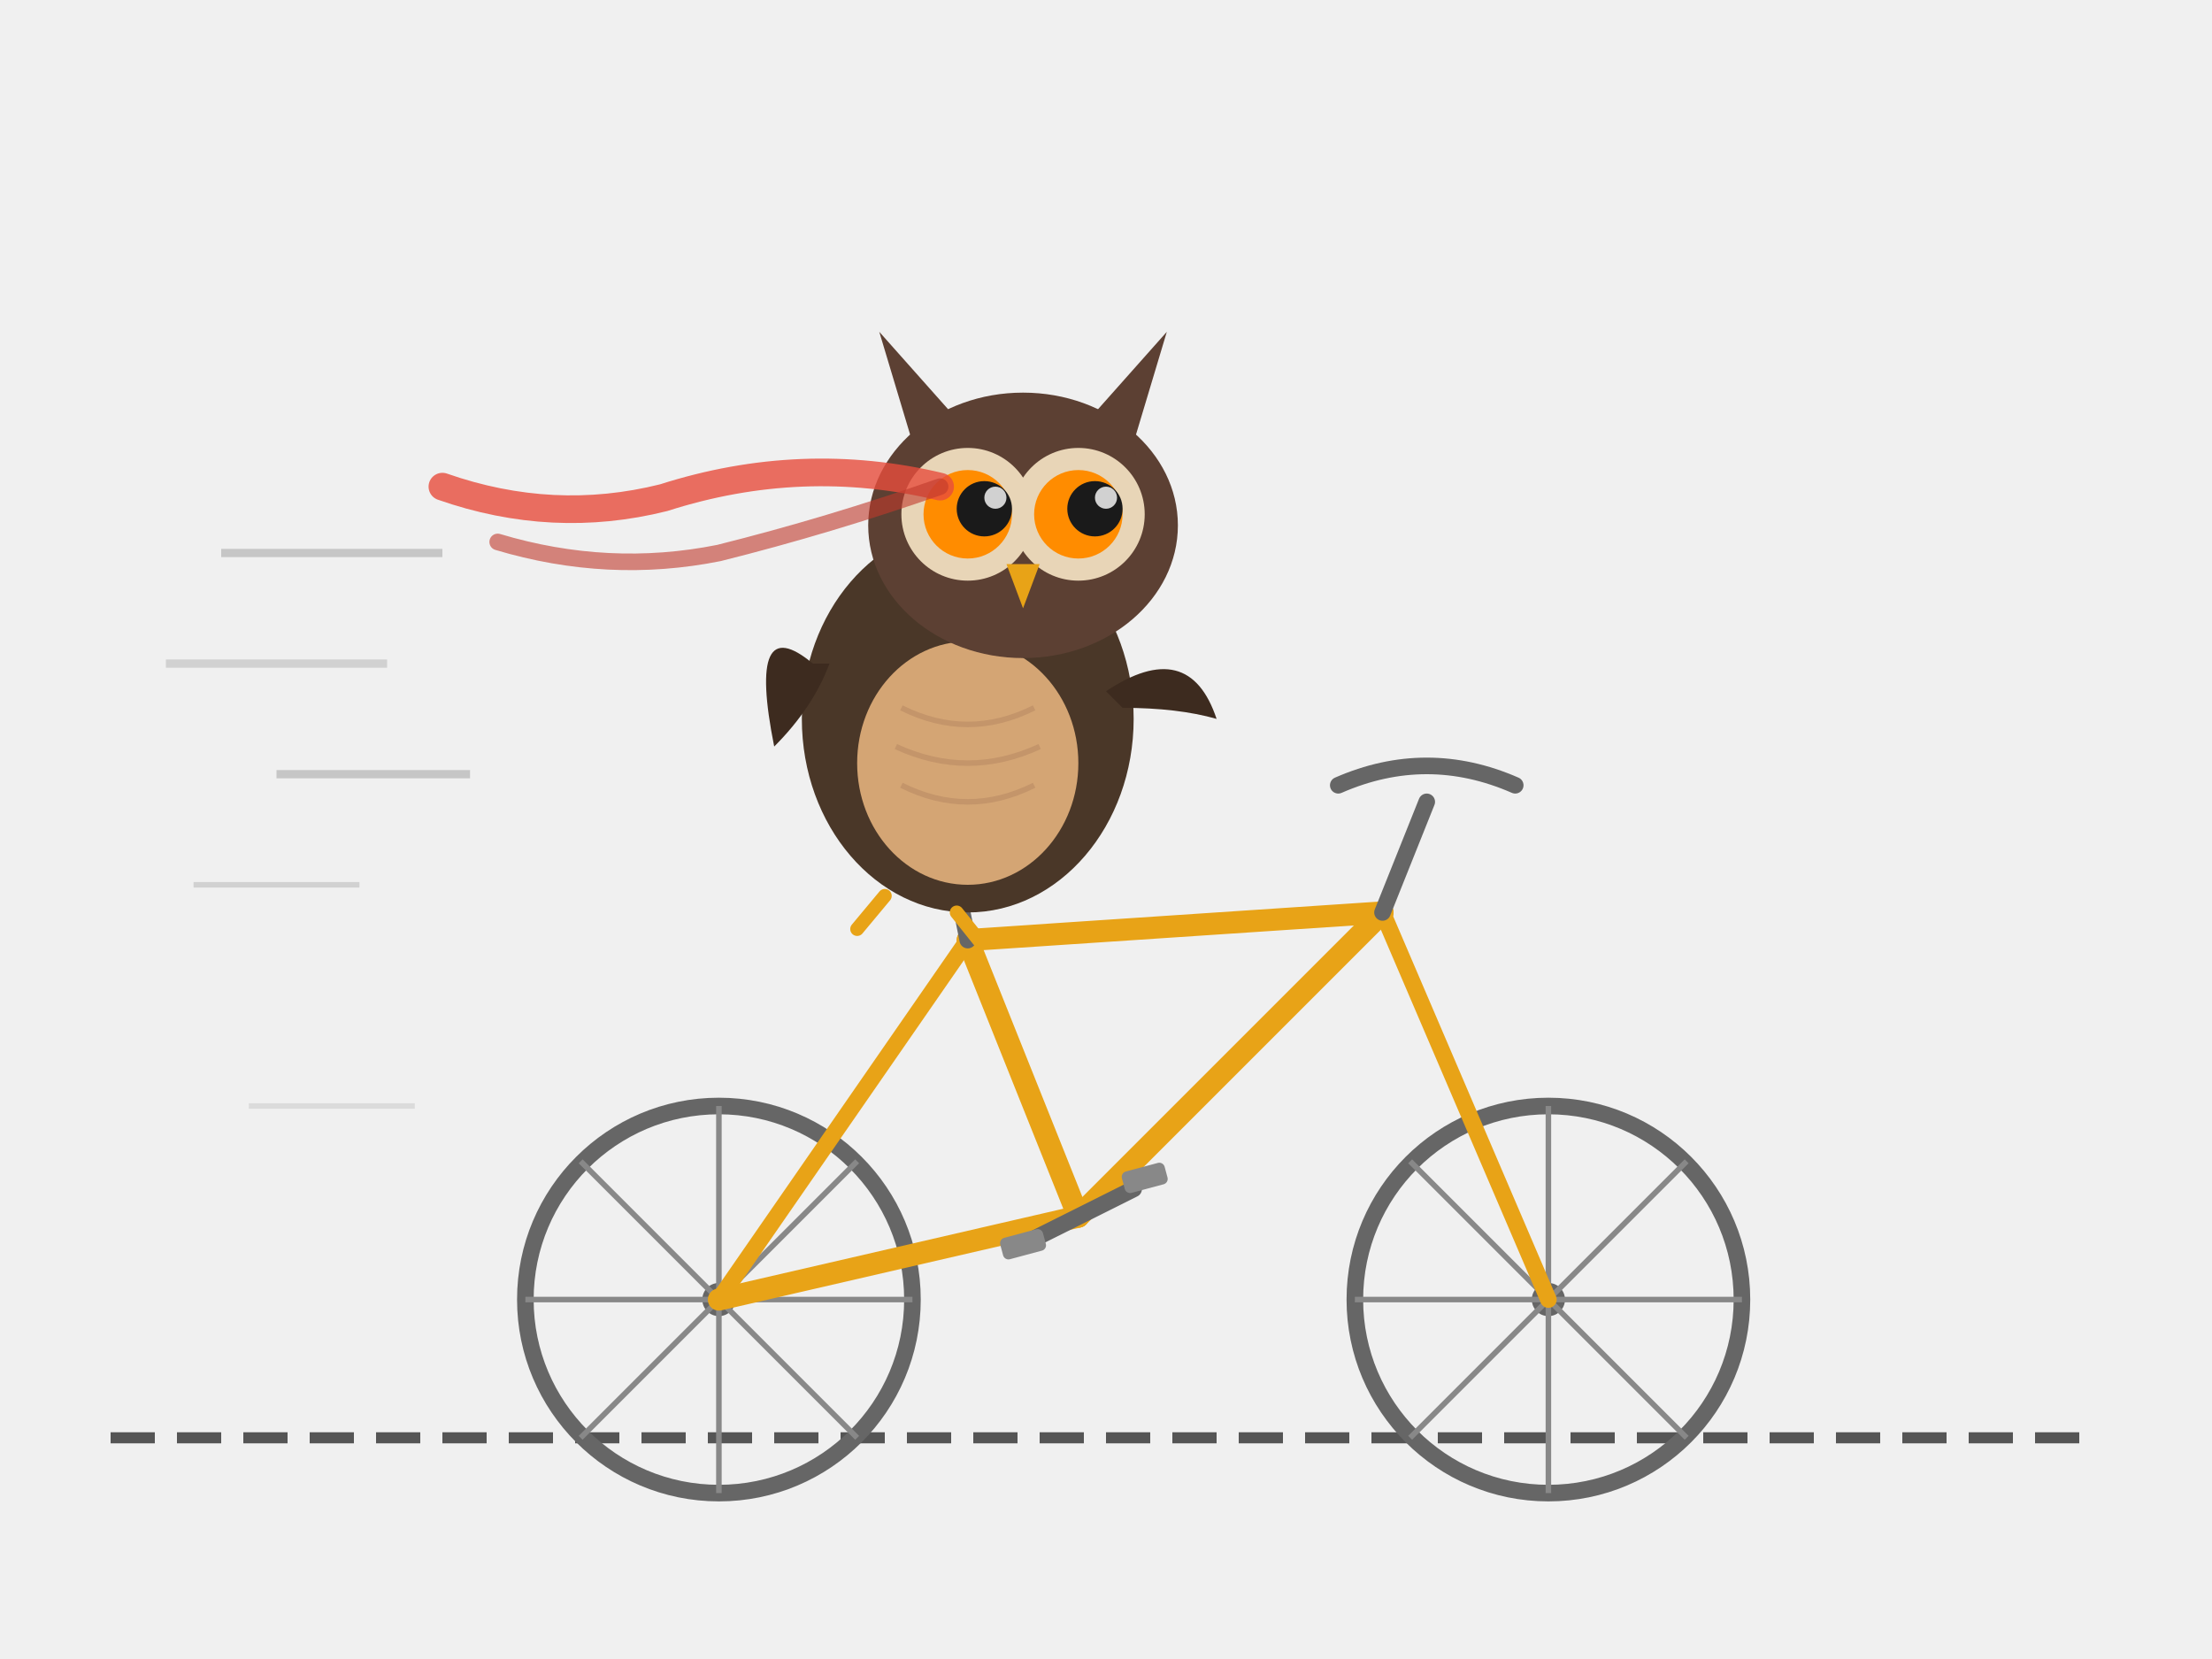
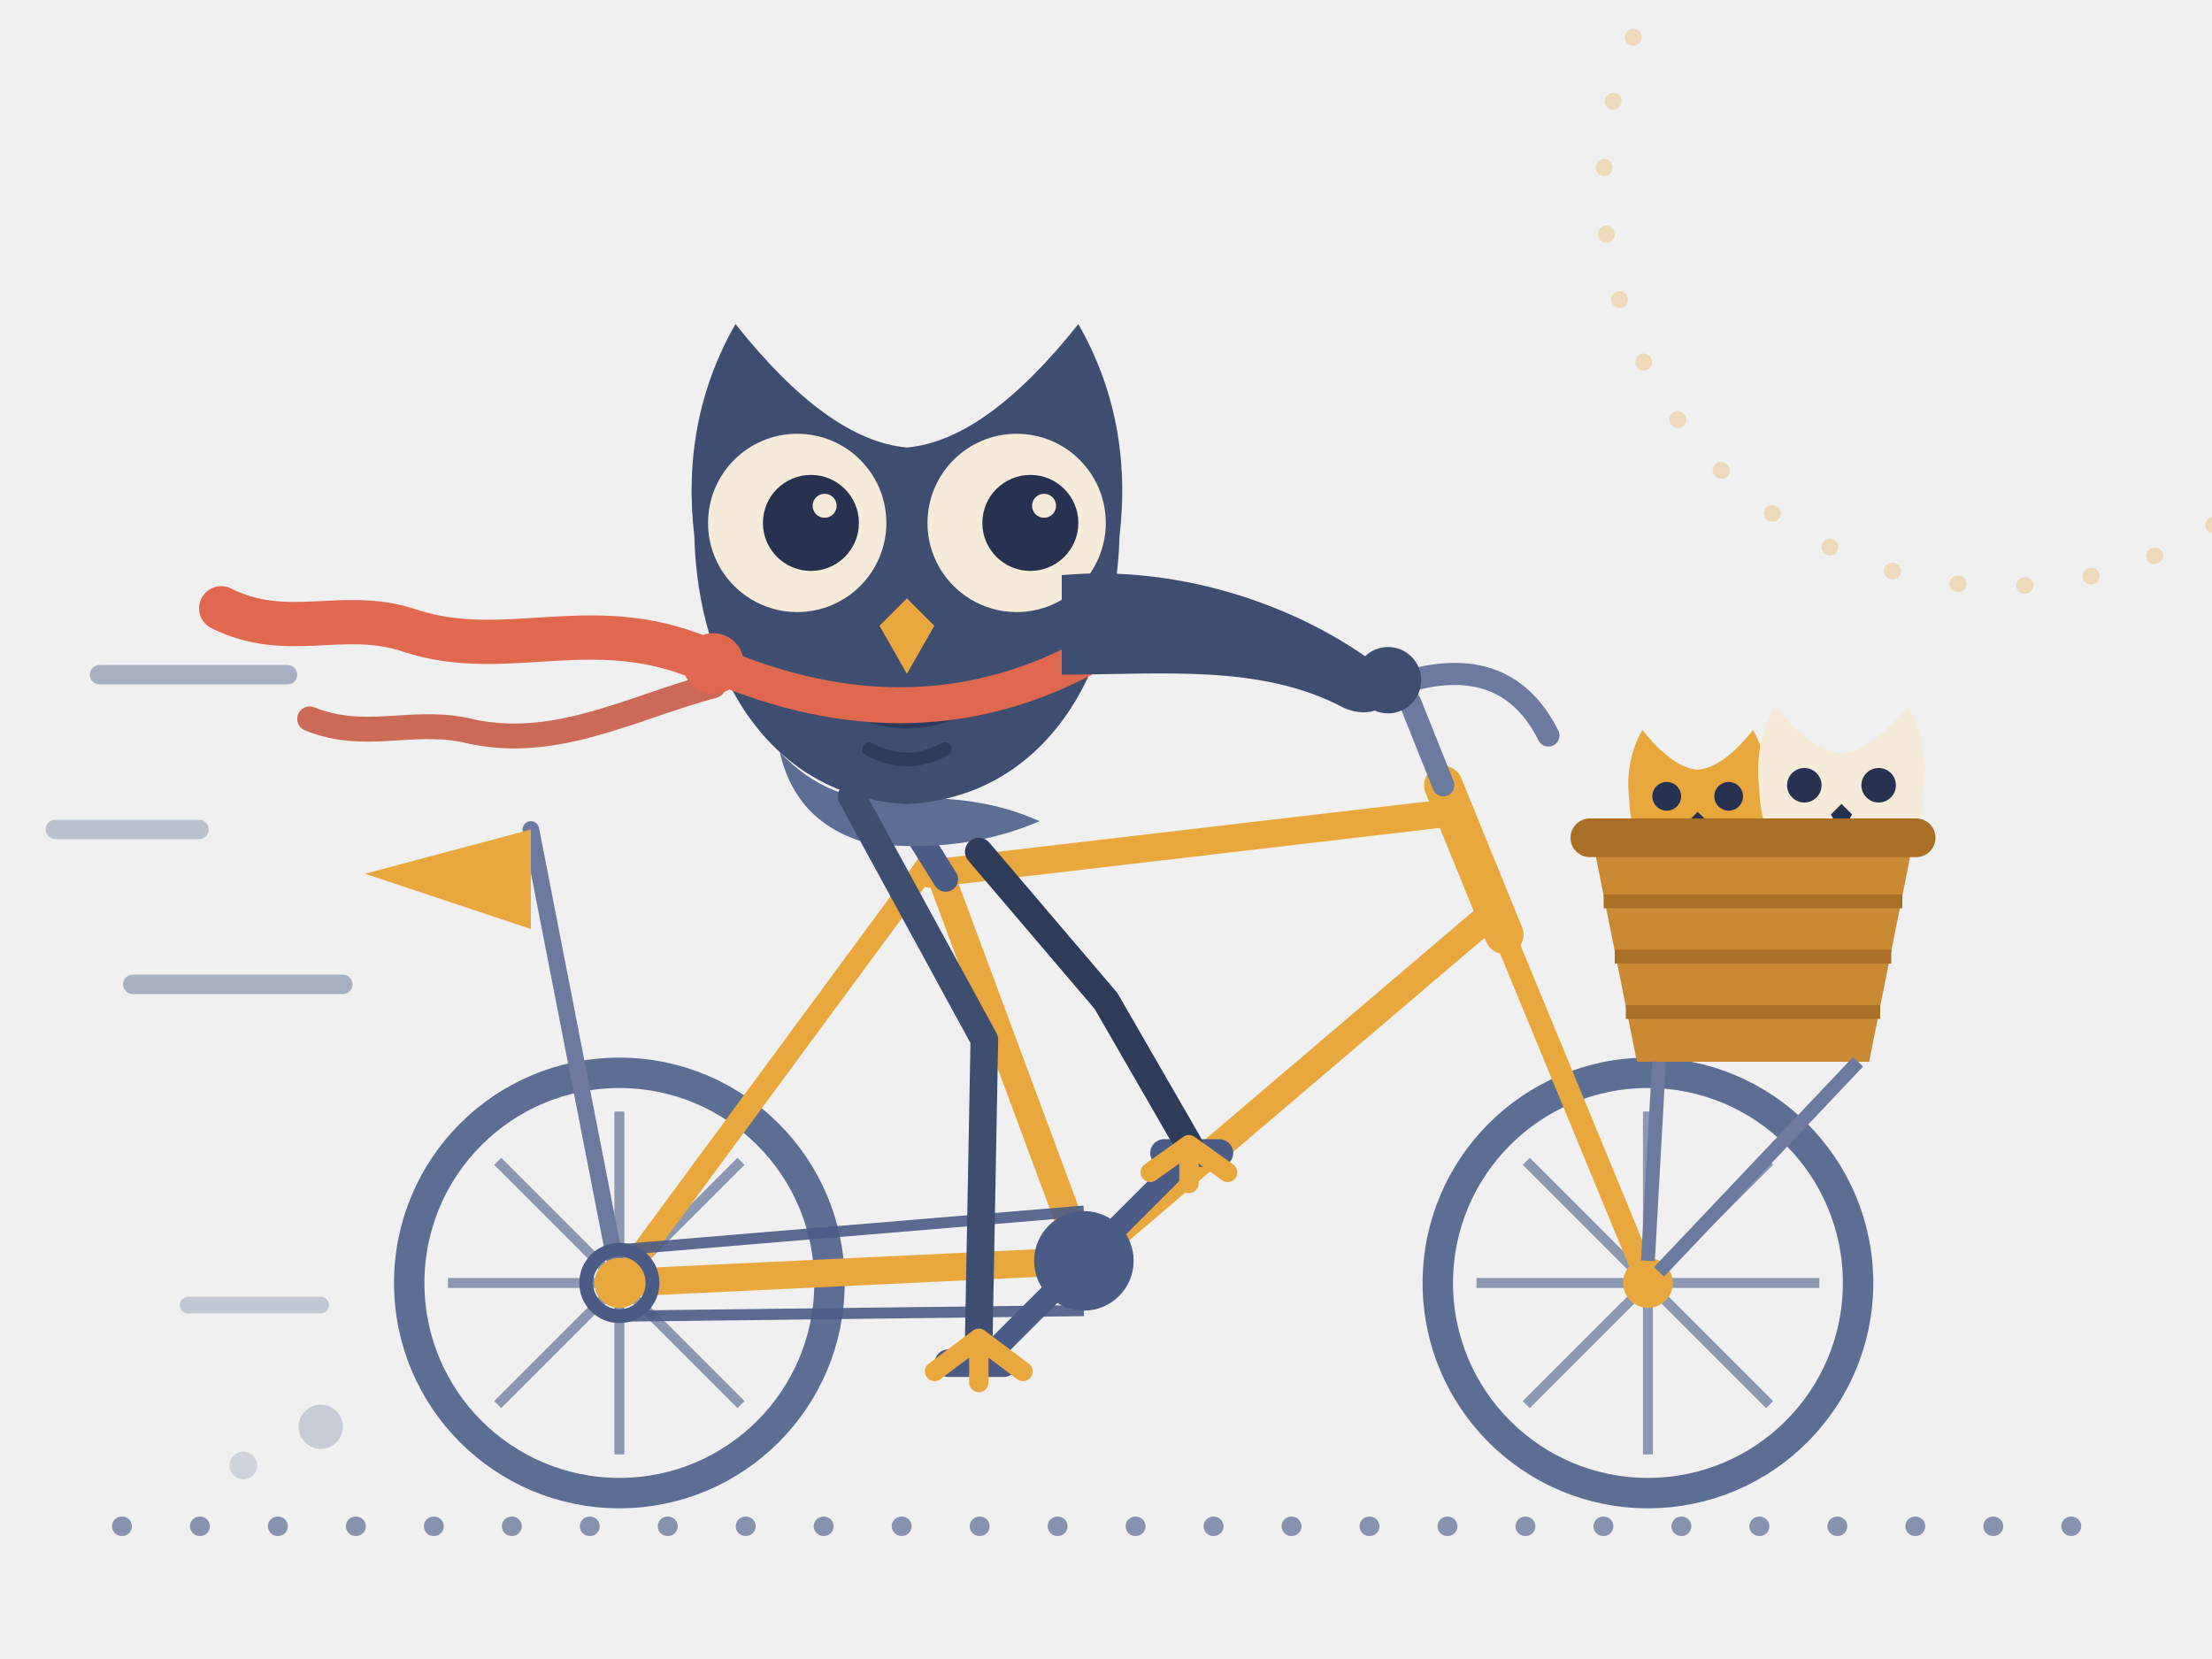
- <svg xmlns="http://www.w3.org/2000/svg" viewBox="0 0 400 300" width="400" height="300">
-   <line x1="20" y1="260" x2="380" y2="260" stroke="#555" stroke-width="2" stroke-dasharray="8,4" />
-   <circle cx="130" cy="235" r="35" fill="none" stroke="#666" stroke-width="3" />
-   <circle cx="130" cy="235" r="3" fill="#666" />
-   <line x1="130" y1="200" x2="130" y2="270" stroke="#888" stroke-width="1" />
-   <line x1="95" y1="235" x2="165" y2="235" stroke="#888" stroke-width="1" />
-   <line x1="105" y1="210" x2="155" y2="260" stroke="#888" stroke-width="1" />
-   <line x1="155" y1="210" x2="105" y2="260" stroke="#888" stroke-width="1" />
-   <circle cx="280" cy="235" r="35" fill="none" stroke="#666" stroke-width="3" />
-   <circle cx="280" cy="235" r="3" fill="#666" />
-   <line x1="280" y1="200" x2="280" y2="270" stroke="#888" stroke-width="1" />
-   <line x1="245" y1="235" x2="315" y2="235" stroke="#888" stroke-width="1" />
-   <line x1="255" y1="210" x2="305" y2="260" stroke="#888" stroke-width="1" />
-   <line x1="305" y1="210" x2="255" y2="260" stroke="#888" stroke-width="1" />
-   <line x1="195" y1="220" x2="175" y2="170" stroke="#E8A317" stroke-width="4" stroke-linecap="round" />
-   <line x1="195" y1="220" x2="130" y2="235" stroke="#E8A317" stroke-width="4" stroke-linecap="round" />
-   <line x1="175" y1="170" x2="130" y2="235" stroke="#E8A317" stroke-width="3" stroke-linecap="round" />
-   <line x1="175" y1="170" x2="250" y2="165" stroke="#E8A317" stroke-width="4" stroke-linecap="round" />
-   <line x1="195" y1="220" x2="250" y2="165" stroke="#E8A317" stroke-width="4" stroke-linecap="round" />
-   <line x1="250" y1="165" x2="280" y2="235" stroke="#E8A317" stroke-width="3" stroke-linecap="round" />
-   <line x1="250" y1="165" x2="258" y2="145" stroke="#666" stroke-width="3" stroke-linecap="round" />
-   <path d="M242,142 Q258,135 274,142" stroke="#666" stroke-width="3" fill="none" stroke-linecap="round" />
-   <line x1="175" y1="170" x2="172" y2="155" stroke="#666" stroke-width="3" stroke-linecap="round" />
-   <ellipse cx="172" cy="152" rx="15" ry="5" fill="#4A3728" />
-   <line x1="185" y1="225" x2="205" y2="215" stroke="#666" stroke-width="3" stroke-linecap="round" />
-   <rect x="181" y="223" width="8" height="4" rx="1" fill="#888" transform="rotate(-15, 185, 225)" />
-   <rect x="203" y="211" width="8" height="4" rx="1" fill="#888" transform="rotate(-15, 207, 213)" />
-   <g transform="translate(135, 50)">
-     <ellipse cx="40" cy="80" rx="30" ry="35" fill="#4A3728" />
-     <ellipse cx="40" cy="88" rx="20" ry="22" fill="#D4A574" />
-     <path d="M28,78 Q40,84 52,78" stroke="#C4956A" stroke-width="1" fill="none" />
-     <path d="M27,85 Q40,91 53,85" stroke="#C4956A" stroke-width="1" fill="none" />
-     <path d="M28,92 Q40,98 52,92" stroke="#C4956A" stroke-width="1" fill="none" />
-     <ellipse cx="50" cy="45" rx="28" ry="24" fill="#5C4033" />
-     <path d="M30,30 L24,10 L40,28" fill="#5C4033" />
-     <path d="M70,30 L76,10 L60,28" fill="#5C4033" />
-     <circle cx="40" cy="43" r="12" fill="#E8D5B7" />
-     <circle cx="60" cy="43" r="12" fill="#E8D5B7" />
-     <circle cx="40" cy="43" r="8" fill="#FF8C00" />
-     <circle cx="60" cy="43" r="8" fill="#FF8C00" />
-     <circle cx="43" cy="42" r="5" fill="#1A1A1A" />
-     <circle cx="63" cy="42" r="5" fill="#1A1A1A" />
-     <circle cx="45" cy="40" r="2" fill="white" opacity="0.8" />
-     <circle cx="65" cy="40" r="2" fill="white" opacity="0.8" />
-     <path d="M47,52 L50,60 L53,52" fill="#E8A317" />
-     <path d="M12,70 Q0,60 5,85 Q12,78 15,70 Z" fill="#3D2B1F" />
-     <path d="M65,75 Q80,65 85,80 Q78,78 68,78 Z" fill="#3D2B1F" />
-     <path d="M25,112 L20,118" stroke="#E8A317" stroke-width="2.5" stroke-linecap="round" />
-     <path d="M38,115 L42,120" stroke="#E8A317" stroke-width="2.5" stroke-linecap="round" />
+ <svg xmlns="http://www.w3.org/2000/svg" viewBox="0 0 400 300" width="400" height="300" role="img" aria-label="An owl riding a bicycle, with two owlets in the front basket">
+   <defs>
+     <path id="bust" d="M 100 66       Q 77 64 50 30       Q 34 58 38 92       C 39 132 60 168 100 170       C 140 168 161 132 162 92       Q 166 58 150 30       Q 123 64 100 66 Z" />
+   </defs>
+   <circle cx="362" cy="34" r="72" fill="none" stroke="#E9A83E" stroke-width="3" stroke-linecap="round" stroke-dasharray="0.1 12" opacity="0.3" />
+   <line x1="22" y1="276" x2="380" y2="276" stroke="#6B7A9E" stroke-width="3.5" stroke-linecap="round" stroke-dasharray="0.1 14" opacity="0.8" />
+   <g stroke="#6B7A9E" stroke-linecap="round" fill="none">
+     <path d="M 18 122 h 34" stroke-width="3.5" opacity="0.55" />
+     <path d="M 10 150 h 26" stroke-width="3.5" opacity="0.4" />
+     <path d="M 24 178 h 38" stroke-width="3.5" opacity="0.55" />
+     <path d="M 34 236 h 24" stroke-width="3" opacity="0.35" />
  </g>
-   <line x1="40" y1="100" x2="80" y2="100" stroke="#888" stroke-width="1.5" opacity="0.4" />
-   <line x1="30" y1="120" x2="70" y2="120" stroke="#888" stroke-width="1.5" opacity="0.3" />
-   <line x1="50" y1="140" x2="85" y2="140" stroke="#888" stroke-width="1.5" opacity="0.4" />
-   <line x1="35" y1="160" x2="65" y2="160" stroke="#888" stroke-width="1" opacity="0.3" />
-   <line x1="45" y1="200" x2="75" y2="200" stroke="#888" stroke-width="1" opacity="0.2" />
-   <path d="M170,88 Q145,82 120,90 Q100,95 80,88" stroke="#E74C3C" stroke-width="5" fill="none" stroke-linecap="round" opacity="0.8" />
-   <path d="M170,88 Q150,95 130,100 Q110,104 90,98" stroke="#C0392B" stroke-width="3" fill="none" stroke-linecap="round" opacity="0.6" />
+   <circle cx="58" cy="258" r="4" fill="#6B7A9E" opacity="0.3" />
+   <circle cx="44" cy="265" r="2.5" fill="#6B7A9E" opacity="0.25" />
+   <g>
+     <g stroke="#6B7A9E" stroke-width="1.8" opacity="0.75">
+       <line x1="112" y1="201" x2="112" y2="263" />
+       <line x1="81" y1="232" x2="143" y2="232" />
+       <line x1="90" y1="210" x2="134" y2="254" />
+       <line x1="134" y1="210" x2="90" y2="254" />
+     </g>
+     <circle cx="112" cy="232" r="38" fill="none" stroke="#5D6E94" stroke-width="5.5" />
+   </g>
+   <line x1="112" y1="232" x2="96" y2="150" stroke="#6B7A9E" stroke-width="3" stroke-linecap="round" />
+   <path d="M 96 150 L 66 158 L 96 168 Z" fill="#E9A83E" />
+   <circle cx="112" cy="232" r="4.5" fill="#E9A83E" />
+   <g>
+     <g stroke="#6B7A9E" stroke-width="1.8" opacity="0.75">
+       <line x1="298" y1="201" x2="298" y2="263" />
+       <line x1="267" y1="232" x2="329" y2="232" />
+       <line x1="276" y1="210" x2="320" y2="254" />
+       <line x1="320" y1="210" x2="276" y2="254" />
+     </g>
+     <circle cx="298" cy="232" r="38" fill="none" stroke="#5D6E94" stroke-width="5.5" />
+     <circle cx="298" cy="232" r="4.5" fill="#E9A83E" />
+   </g>
+   <g stroke="#E9A83E" stroke-width="5" stroke-linecap="round" fill="none">
+     <line x1="196" y1="228" x2="112" y2="232" />
+     <line x1="112" y1="232" x2="168" y2="156" stroke-width="4" />
+     <line x1="196" y1="228" x2="170" y2="158" />
+     <line x1="168" y1="158" x2="262" y2="147" />
+     <line x1="196" y1="228" x2="270" y2="165" />
+     <line x1="261" y1="142" x2="272" y2="169" stroke-width="7" />
+     <line x1="272" y1="169" x2="298" y2="232" stroke-width="4" />
+   </g>
+   <line x1="196" y1="219" x2="112" y2="226" stroke="#4A5B85" stroke-width="2" opacity="0.9" />
+   <line x1="196" y1="237" x2="112" y2="238" stroke="#4A5B85" stroke-width="2" opacity="0.9" />
+   <circle cx="112" cy="232" r="6" fill="none" stroke="#4A5B85" stroke-width="2.5" />
+   <circle cx="196" cy="228" r="9" fill="#4A5B85" />
+   <line x1="196" y1="228" x2="178" y2="246" stroke="#4A5B85" stroke-width="4" stroke-linecap="round" />
+   <line x1="196" y1="228" x2="214" y2="210" stroke="#4A5B85" stroke-width="4" stroke-linecap="round" />
+   <rect x="169" y="244" width="15" height="5" rx="2.5" fill="#4A5B85" />
+   <rect x="208" y="206" width="15" height="5" rx="2.5" fill="#4A5B85" />
+   <line x1="261" y1="142" x2="255" y2="127" stroke="#6B7A9E" stroke-width="4" stroke-linecap="round" />
+   <path d="M 280 133 Q 272 117 252 124" stroke="#6B7A9E" stroke-width="4" fill="none" stroke-linecap="round" />
+   <line x1="171" y1="159" x2="166" y2="151" stroke="#4A5B85" stroke-width="4.5" stroke-linecap="round" />
+   <path fill="#5D6E94" d="M 188 148.5     Q 177 143.5 162 144.5     Q 150 145.5 141 136     Q 144 149 157 152.5     Q 174 154.5 188 148.5 Z" />
+   <path d="M 129 120 C 108 110 92 120 74 114 C 62 110 52 116 40 110" stroke="#E0684F" stroke-width="8" fill="none" stroke-linecap="round" />
+   <path d="M 129 124 C 114 128 100 136 84 132 C 74 130 66 134 56 130" stroke="#C4523C" stroke-width="4.5" fill="none" stroke-linecap="round" opacity="0.85" />
+   <path d="M 177 154 L 200 181 L 215 207" stroke="#2F3C59" stroke-width="5" fill="none" stroke-linecap="round" stroke-linejoin="round" />
+   <g transform="translate(102,40) scale(0.62)">
+     <use href="#bust" fill="#3E4E71" />
+     <circle cx="68" cy="88" r="26" fill="#F5EBD8" />
+     <circle cx="132" cy="88" r="26" fill="#F5EBD8" />
+     <circle cx="72" cy="88" r="14" fill="#263250" />
+     <circle cx="136" cy="88" r="14" fill="#263250" />
+     <circle cx="76" cy="83" r="3.5" fill="#F5EBD8" />
+     <circle cx="140" cy="83" r="3.5" fill="#F5EBD8" />
+     <path fill="#E9A83E" d="M 100 110 L 108 118 L 100 132 L 92 118 Z" />
+     <path d="M 84 142 Q 100 150 116 142" stroke="#2E3C5C" stroke-width="4" fill="none" stroke-linecap="round" />
+     <path d="M 89 154 Q 100 160 111 154" stroke="#2E3C5C" stroke-width="4" fill="none" stroke-linecap="round" />
+   </g>
+   <path d="M 129 120 Q 166 136 198 118" stroke="#E0684F" stroke-width="6.5" fill="none" stroke-linecap="round" />
+   <circle cx="129" cy="120" r="5.5" fill="#E0684F" />
+   <path d="M 192 104 C 214 102 236 110 250 121 C 254 125 250 131 243 128 C 228 120 210 122 192 122 Z" fill="#3E4E71" />
+   <circle cx="251" cy="123" r="6" fill="#3E4E71" />
+   <path d="M 154 144 L 178 188 L 177 242" stroke="#3E4E71" stroke-width="5" fill="none" stroke-linecap="round" stroke-linejoin="round" />
+   <path d="M 177 242 L 169 248 M 177 242 L 177 250 M 177 242 L 185 248" stroke="#E9A83E" stroke-width="3.5" fill="none" stroke-linecap="round" />
+   <path d="M 215 207 L 208 212 M 215 207 L 215 214 M 215 207 L 222 212" stroke="#E9A83E" stroke-width="3.5" fill="none" stroke-linecap="round" />
+   <g transform="translate(287,126) scale(0.20)">
+     <use href="#bust" fill="#E9A83E" />
+     <circle cx="72" cy="90" r="13" fill="#263250" />
+     <circle cx="128" cy="90" r="13" fill="#263250" />
+     <path fill="#263250" d="M 100 104 L 108 112 L 100 126 L 92 112 Z" />
+   </g>
+   <g transform="translate(309,120.4) scale(0.24)">
+     <use href="#bust" fill="#F5EBD8" />
+     <circle cx="72" cy="90" r="13" fill="#263250" />
+     <circle cx="128" cy="90" r="13" fill="#263250" />
+     <path fill="#263250" d="M 100 104 L 108 112 L 100 126 L 92 112 Z" />
+   </g>
+   <path d="M 288 152 L 346 152 L 338 192 L 296 192 Z" fill="#C98A33" />
+   <g stroke="#A96F26" stroke-width="2.5">
+     <line x1="290" y1="163" x2="344" y2="163" />
+     <line x1="292" y1="173" x2="342" y2="173" />
+     <line x1="294" y1="183" x2="340" y2="183" />
+   </g>
+   <rect x="284" y="148" width="66" height="7" rx="3.5" fill="#A96F26" />
+   <line x1="300" y1="192" x2="298" y2="228" stroke="#6B7A9E" stroke-width="2.5" />
+   <line x1="336" y1="192" x2="300" y2="230" stroke="#6B7A9E" stroke-width="2.5" />
</svg>
